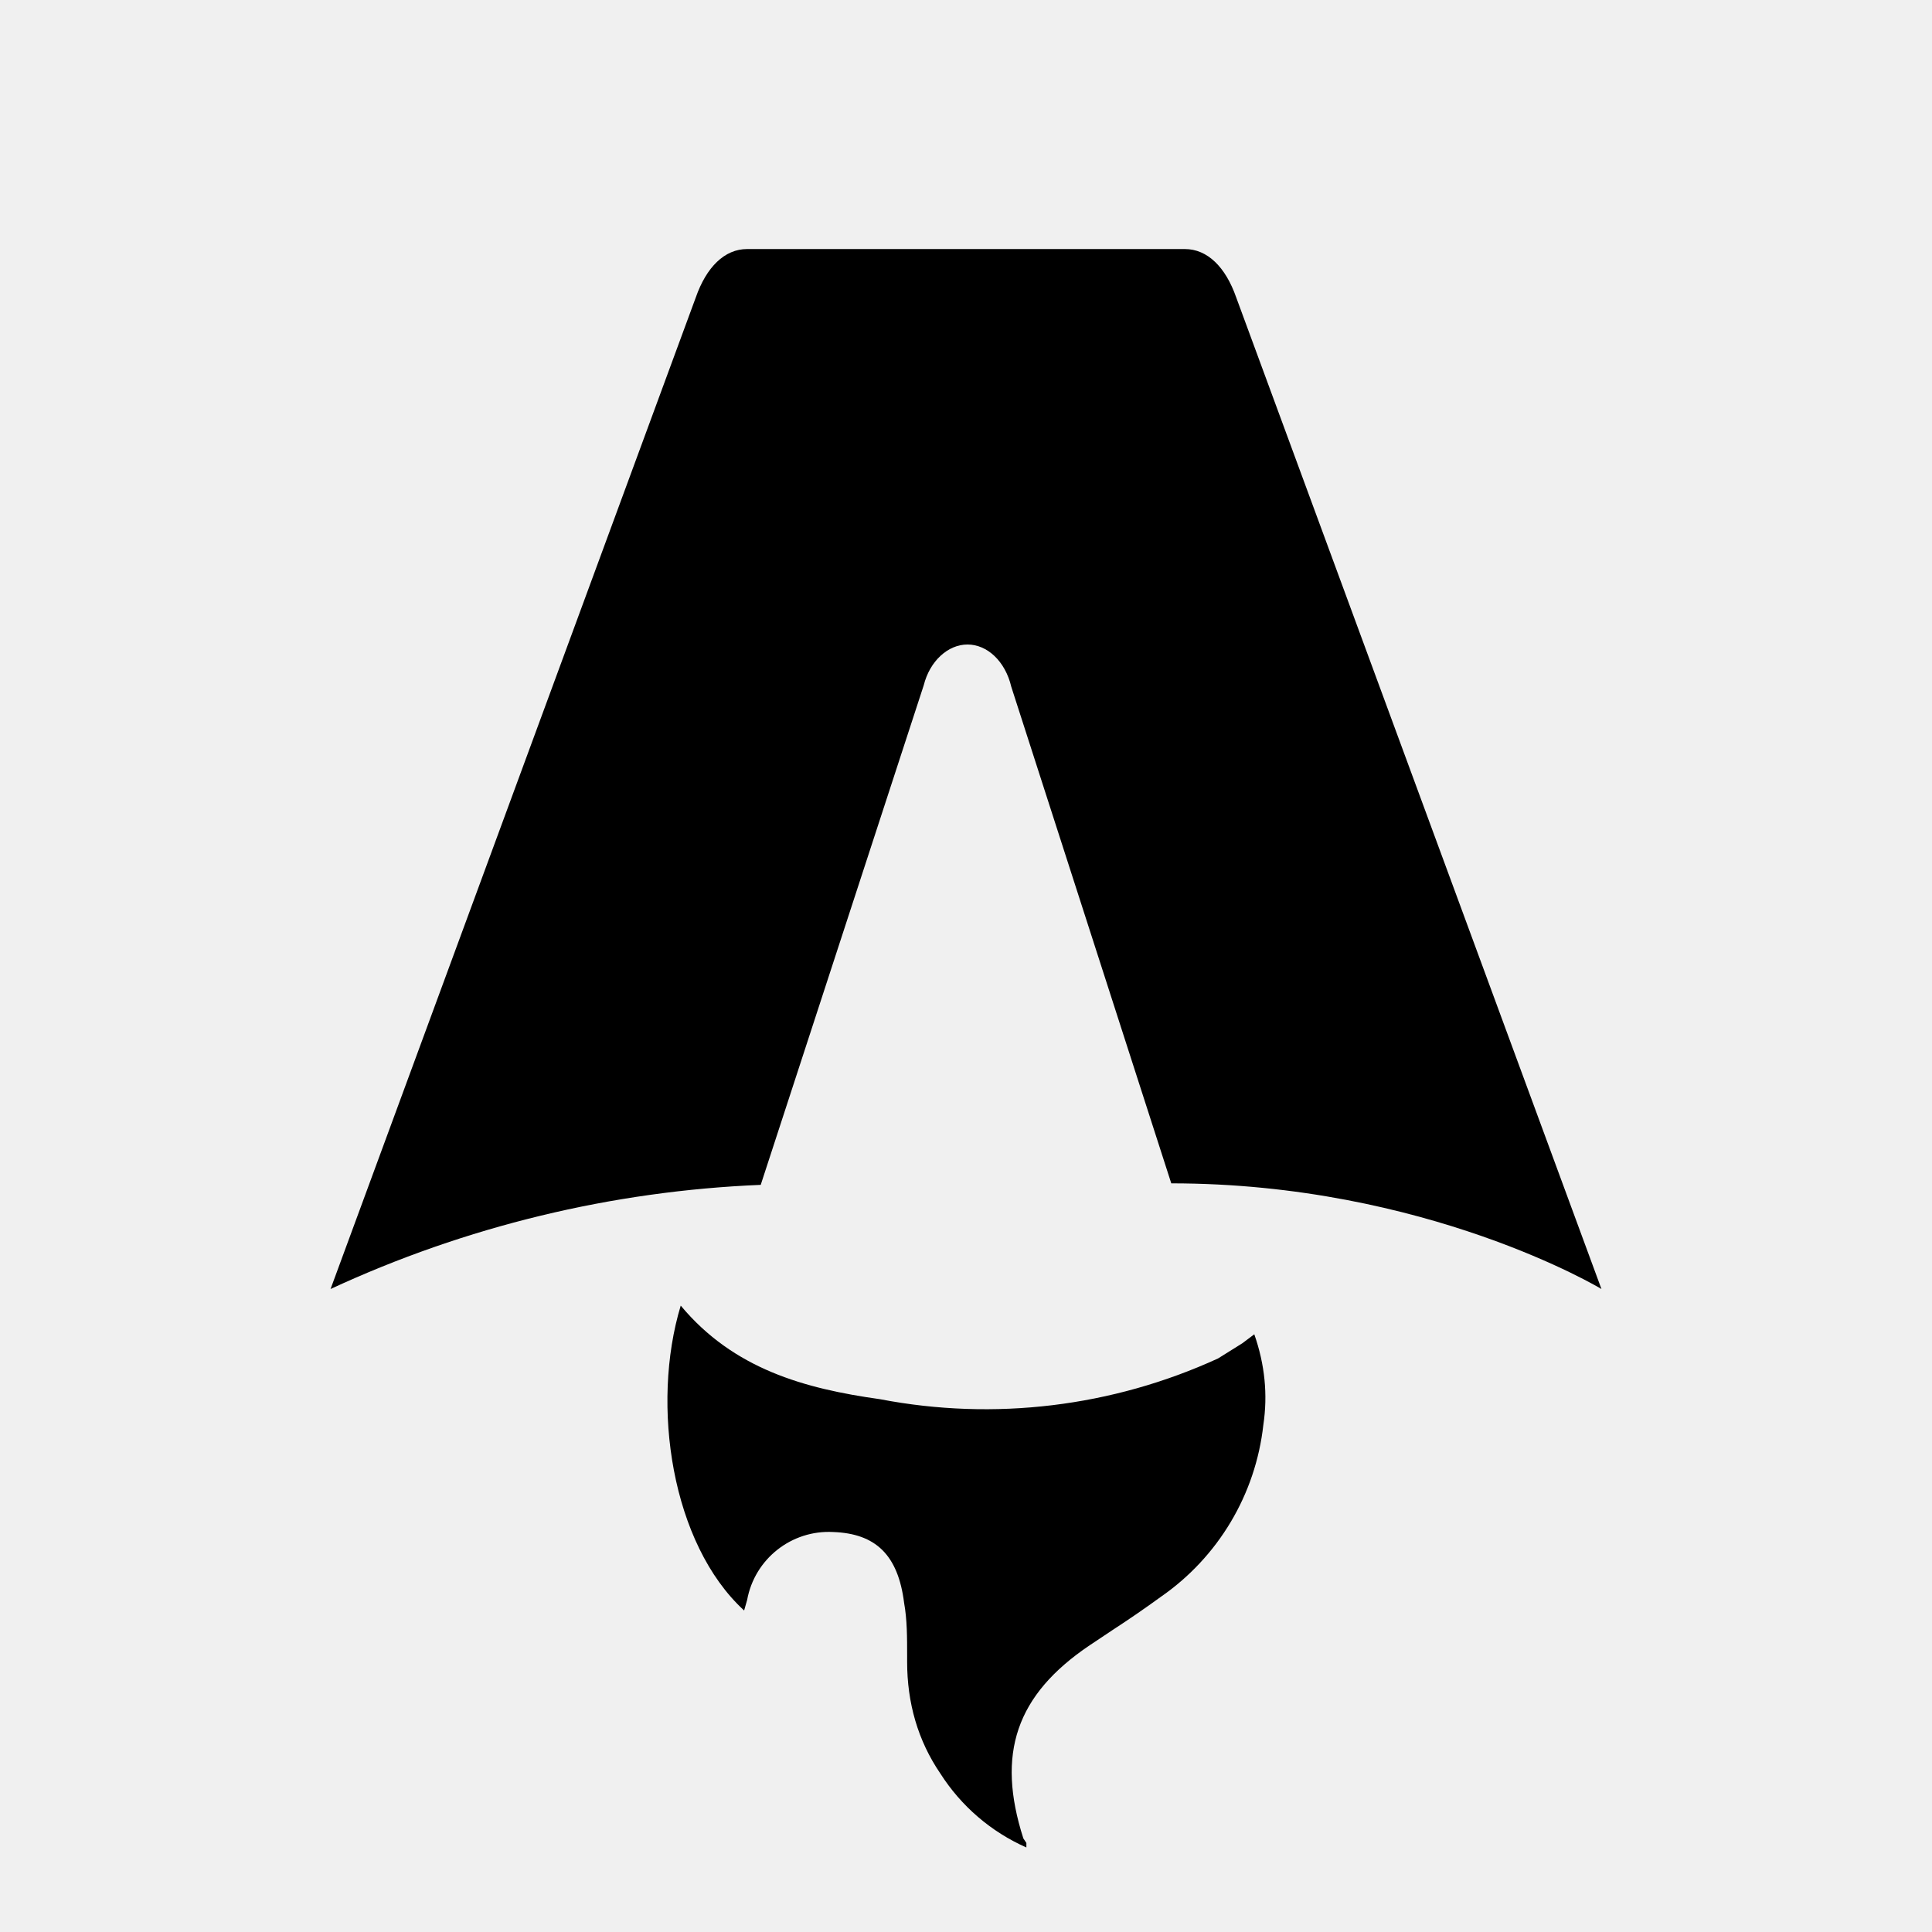
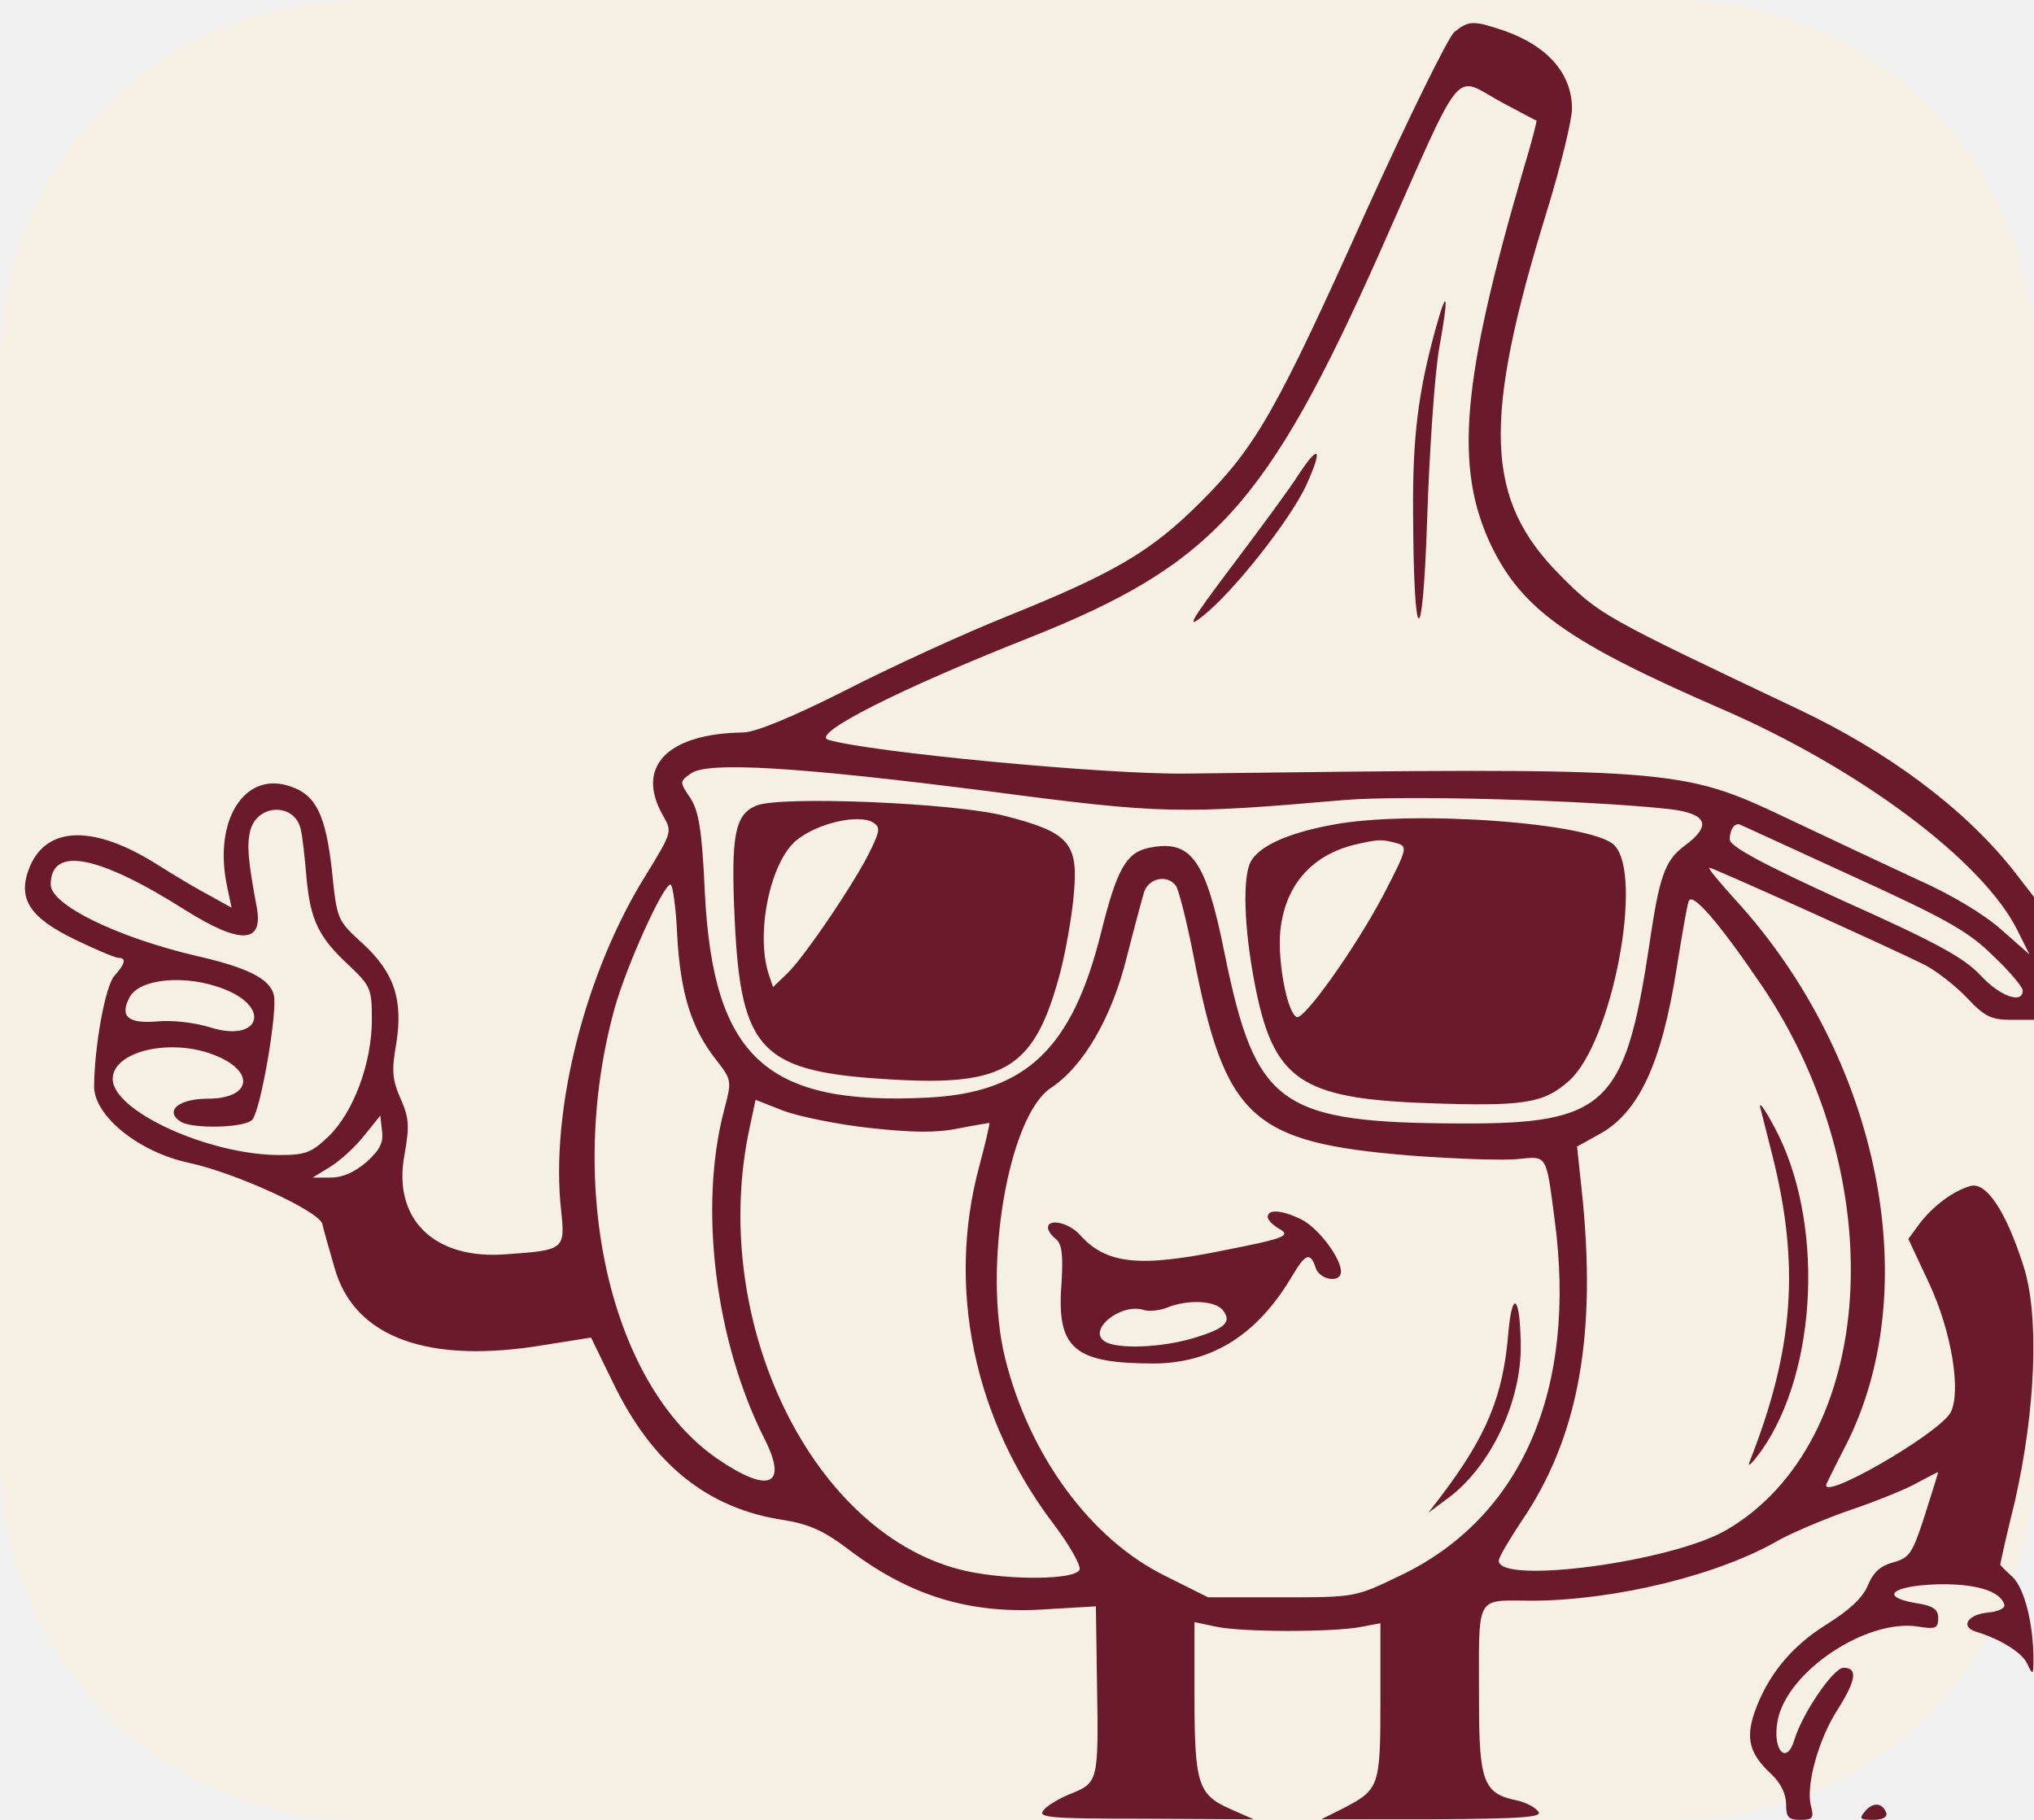
- <svg xmlns="http://www.w3.org/2000/svg" fill="none" viewBox="0 0 128 128">
-   <path d="M50.4 78.5a75.1 75.1 0 0 0-28.5 6.9l24.2-65.7c.7-2 1.9-3.2 3.4-3.2h29c1.5 0 2.7 1.2 3.4 3.2l24.2 65.7s-11.6-7-28.5-7L67 45.5c-.4-1.7-1.6-2.8-2.9-2.8-1.3 0-2.5 1.1-2.9 2.7L50.4 78.5Zm-1.1 28.2Zm-4.2-20.2c-2 6.6-.6 15.8 4.2 20.2a17.5 17.5 0 0 1 .2-.7 5.5 5.5 0 0 1 5.7-4.5c2.8.1 4.3 1.5 4.7 4.7.2 1.1.2 2.3.2 3.5v.4c0 2.7.7 5.2 2.2 7.4a13 13 0 0 0 5.7 4.9v-.3l-.2-.3c-1.8-5.6-.5-9.5 4.4-12.8l1.5-1a73 73 0 0 0 3.2-2.2 16 16 0 0 0 6.8-11.4c.3-2 .1-4-.6-6l-.8.6-1.6 1a37 37 0 0 1-22.4 2.7c-5-.7-9.7-2-13.2-6.2Z" />
-   <style>
-         path { fill: #000; }
-         @media (prefers-color-scheme: dark) {
-             path { fill: #FFF; }
-         }
-     </style>
+ <svg xmlns="http://www.w3.org/2000/svg" viewBox="79 77 361 323">
+   <rect x="79" y="77" width="361" height="323" rx="64" fill="#F6EFE3" />
+   <g transform="translate(0,400) scale(0.1,-0.1)" fill="#6B1A2C" stroke="none">
+     <path d="M3371 3173 c-11 -10 -81 -152 -155 -315 -160 -356 -196 -420 -295 -519 -88 -88 -153 -126 -344 -203 -75 -30 -204 -89 -286 -131 -95 -48 -161 -75 -182 -75 -135 -2 -192 -61 -142 -148 16 -28 16 -29 -30 -104 -109 -174 -171 -421 -151 -597 7 -68 6 -70 -96 -77 -129 -11 -204 62 -182 177 9 51 8 65 -7 99 -15 34 -16 50 -8 96 13 79 -3 128 -60 180 -45 41 -45 42 -54 130 -11 97 -28 133 -73 148 -81 29 -138 -59 -113 -177 l8 -38 -38 21 c-21 11 -63 36 -93 55 -112 71 -196 70 -227 -3 -23 -56 -2 -90 81 -130 37 -18 71 -32 76 -32 15 0 12 -11 -7 -32 -16 -18 -35 -122 -36 -195 -1 -53 79 -118 169 -137 83 -18 229 -85 236 -108 3 -13 13 -48 22 -79 35 -123 166 -171 373 -136 l82 13 39 -80 c70 -145 168 -224 304 -244 43 -7 70 -19 110 -49 112 -86 220 -119 358 -109 l85 5 2 -137 c3 -172 2 -176 -45 -195 -21 -8 -44 -22 -50 -30 -11 -13 12 -15 180 -15 l193 -1 -43 19 c-56 25 -62 45 -62 201 l0 130 38 -8 c46 -10 203 -10 255 -1 l37 7 0 -138 c0 -152 -2 -157 -65 -190 l-40 -20 198 0 c163 1 196 4 187 14 -6 8 -24 17 -40 20 -57 12 -65 34 -65 174 0 196 -9 180 96 180 148 1 331 46 437 108 24 13 82 38 129 54 47 16 101 38 119 49 19 10 34 18 34 17 0 -1 -11 -36 -24 -77 -22 -68 -27 -75 -56 -83 -22 -6 -35 -17 -45 -41 -9 -22 -33 -44 -73 -69 -63 -39 -105 -91 -128 -156 -16 -47 -9 -74 30 -110 16 -15 26 -35 26 -53 0 -23 4 -28 25 -28 22 0 25 3 19 25 -9 36 13 117 47 170 33 52 37 75 11 75 -18 0 -73 -81 -87 -127 -14 -48 -40 -19 -30 33 16 87 158 182 250 167 30 -5 35 -3 35 15 0 16 -9 22 -41 27 -63 11 -42 30 37 33 68 2 113 -11 121 -35 3 -7 -9 -13 -28 -15 -36 -3 -51 -25 -22 -34 43 -13 82 -37 91 -57 10 -21 11 -20 11 8 0 63 -16 126 -37 146 -12 11 -22 21 -22 22 0 1 11 52 26 112 37 163 44 331 15 419 -31 97 -66 149 -94 141 -31 -9 -67 -36 -91 -68 l-19 -26 37 -79 c40 -86 57 -192 38 -229 -21 -38 -236 -162 -220 -126 2 4 15 31 30 60 148 280 66 694 -192 976 -29 32 -50 57 -46 57 6 0 321 -142 381 -172 22 -11 56 -38 76 -59 31 -33 43 -39 78 -39 l41 0 0 109 0 109 -38 49 c-87 109 -221 209 -382 285 -346 164 -351 167 -420 236 -135 135 -140 273 -24 649 24 78 44 160 44 180 0 62 -43 111 -119 138 -56 19 -64 19 -90 -2z m85 -125 c32 -17 60 -32 61 -32 1 -1 -9 -40 -23 -86 -110 -376 -123 -529 -58 -667 55 -114 135 -172 409 -291 245 -106 463 -269 525 -392 l22 -44 -50 44 c-30 27 -90 63 -149 89 -54 25 -158 74 -232 109 -188 89 -197 90 -1066 79 -142 -2 -562 38 -635 60 -32 10 126 90 359 182 324 129 420 235 619 681 154 347 129 316 218 268z m-906 -1223 c303 -40 336 -40 625 -15 104 9 433 0 578 -16 67 -8 76 -29 27 -65 -36 -27 -45 -54 -64 -184 -42 -276 -78 -310 -331 -309 -324 1 -366 31 -421 299 -34 171 -60 206 -136 190 -40 -9 -56 -39 -84 -151 -51 -205 -133 -283 -306 -292 -288 -15 -382 71 -397 363 -5 113 -11 146 -26 169 -19 28 -19 29 1 43 28 22 191 12 534 -32z m-1226 -68 c3 -12 7 -50 10 -85 7 -75 21 -105 75 -155 39 -37 41 -42 41 -97 0 -77 -33 -165 -77 -207 -30 -29 -41 -33 -87 -33 -125 0 -296 78 -296 135 0 50 106 74 184 41 70 -29 61 -76 -15 -76 -52 0 -78 -22 -48 -41 21 -13 115 -11 127 4 15 18 45 193 38 221 -7 29 -47 49 -140 70 -139 33 -256 90 -256 126 0 69 84 53 240 -46 96 -60 137 -59 126 4 -16 85 -18 112 -12 137 12 49 80 51 90 2z m2756 -83 c162 -74 204 -97 247 -140 29 -27 53 -56 53 -62 0 -25 -41 -10 -75 27 -29 31 -78 58 -241 131 -147 67 -204 98 -204 110 0 18 9 31 19 26 3 -1 94 -43 201 -92z m-1203 -16 c5 -7 19 -62 31 -123 56 -290 102 -333 386 -356 81 -6 167 -9 191 -6 51 5 49 9 64 -106 41 -303 -58 -531 -275 -634 -79 -38 -79 -38 -210 -38 l-130 0 -76 38 c-132 65 -241 213 -284 386 -40 160 5 429 81 480 59 39 109 127 135 233 13 51 27 103 31 116 9 24 41 30 56 10z m-885 -90 c6 -102 25 -163 69 -219 28 -36 28 -37 14 -90 -45 -171 -16 -409 72 -583 42 -83 8 -98 -84 -35 -190 131 -270 482 -182 800 21 75 86 219 99 219 4 0 10 -42 12 -92z m1924 -86 c235 -346 205 -811 -61 -967 -96 -57 -405 -98 -405 -55 0 6 18 36 39 68 103 150 136 333 108 592 l-8 75 36 20 c73 38 114 126 141 298 9 56 18 109 21 117 5 19 53 -36 129 -148z m-2727 -8 c83 -33 61 -94 -24 -68 -28 9 -71 14 -97 11 -51 -4 -66 9 -48 43 18 34 102 41 169 14z m1145 -246 c74 -8 116 -9 156 -1 30 6 56 10 56 10 1 -1 -7 -36 -18 -77 -58 -215 -10 -448 132 -635 28 -37 49 -74 46 -81 -7 -18 -122 -19 -198 -3 -274 58 -463 444 -387 790 l10 47 51 -20 c28 -10 96 -24 152 -30z m-893 -60 c-21 -18 -42 -28 -64 -28 l-32 0 31 19 c18 11 45 36 60 55 l29 36 3 -27 c3 -21 -4 -34 -27 -55z M3337 2643 c-30 -110 -40 -189 -39 -323 1 -245 17 -252 25 -10 4 118 13 253 21 300 18 100 15 113 -7 33z M3095 2388 c-15 -24 -69 -97 -118 -162 -73 -97 -83 -114 -53 -90 54 42 155 170 184 232 30 66 24 76 -13 20z M2132 1800 c-38 -16 -45 -53 -38 -203 11 -234 47 -270 280 -283 202 -12 253 21 298 191 10 39 21 102 24 140 8 89 -9 108 -123 137 -88 23 -400 36 -441 18z m208 -30 c12 -8 12 -14 -4 -47 -25 -54 -120 -194 -149 -221 l-25 -24 -8 24 c-23 72 3 199 50 237 37 30 110 47 136 31z M3154 1766 c-80 -15 -129 -38 -144 -65 -15 -28 -12 -116 6 -212 33 -176 80 -209 310 -217 169 -6 204 0 248 39 77 67 134 366 81 419 -40 40 -361 63 -501 36z m113 -32 c22 -6 22 -8 -22 -93 -49 -93 -142 -224 -154 -216 -17 10 -33 97 -29 149 7 82 54 138 133 157 40 9 46 10 72 3z M3040 1070 c0 -5 8 -13 17 -19 26 -14 18 -18 -94 -40 -151 -31 -210 -25 -257 28 -19 21 -56 29 -56 12 0 -5 6 -14 14 -20 11 -9 13 -29 10 -79 -9 -116 22 -142 165 -142 104 1 184 52 246 158 22 37 31 40 40 12 7 -22 45 -28 45 -7 0 24 -39 76 -69 92 -34 17 -61 20 -61 5z m-80 -165 c17 -21 5 -33 -52 -50 -57 -17 -135 -20 -157 -6 -32 20 28 69 69 56 9 -3 28 -1 41 4 36 15 85 13 99 -4z M3467 864 c-9 -111 -38 -182 -119 -289 l-23 -30 35 26 c76 56 131 173 129 273 -1 86 -15 99 -22 20z M3914 1265 c3 -11 12 -48 21 -83 50 -197 39 -347 -40 -547 -4 -11 5 -2 21 20 101 143 112 411 23 575 -16 30 -27 46 -25 35z M4100 15 c-11 -13 -9 -15 15 -15 16 0 25 5 23 12 -7 19 -24 20 -38 3z" />
+   </g>
</svg>
